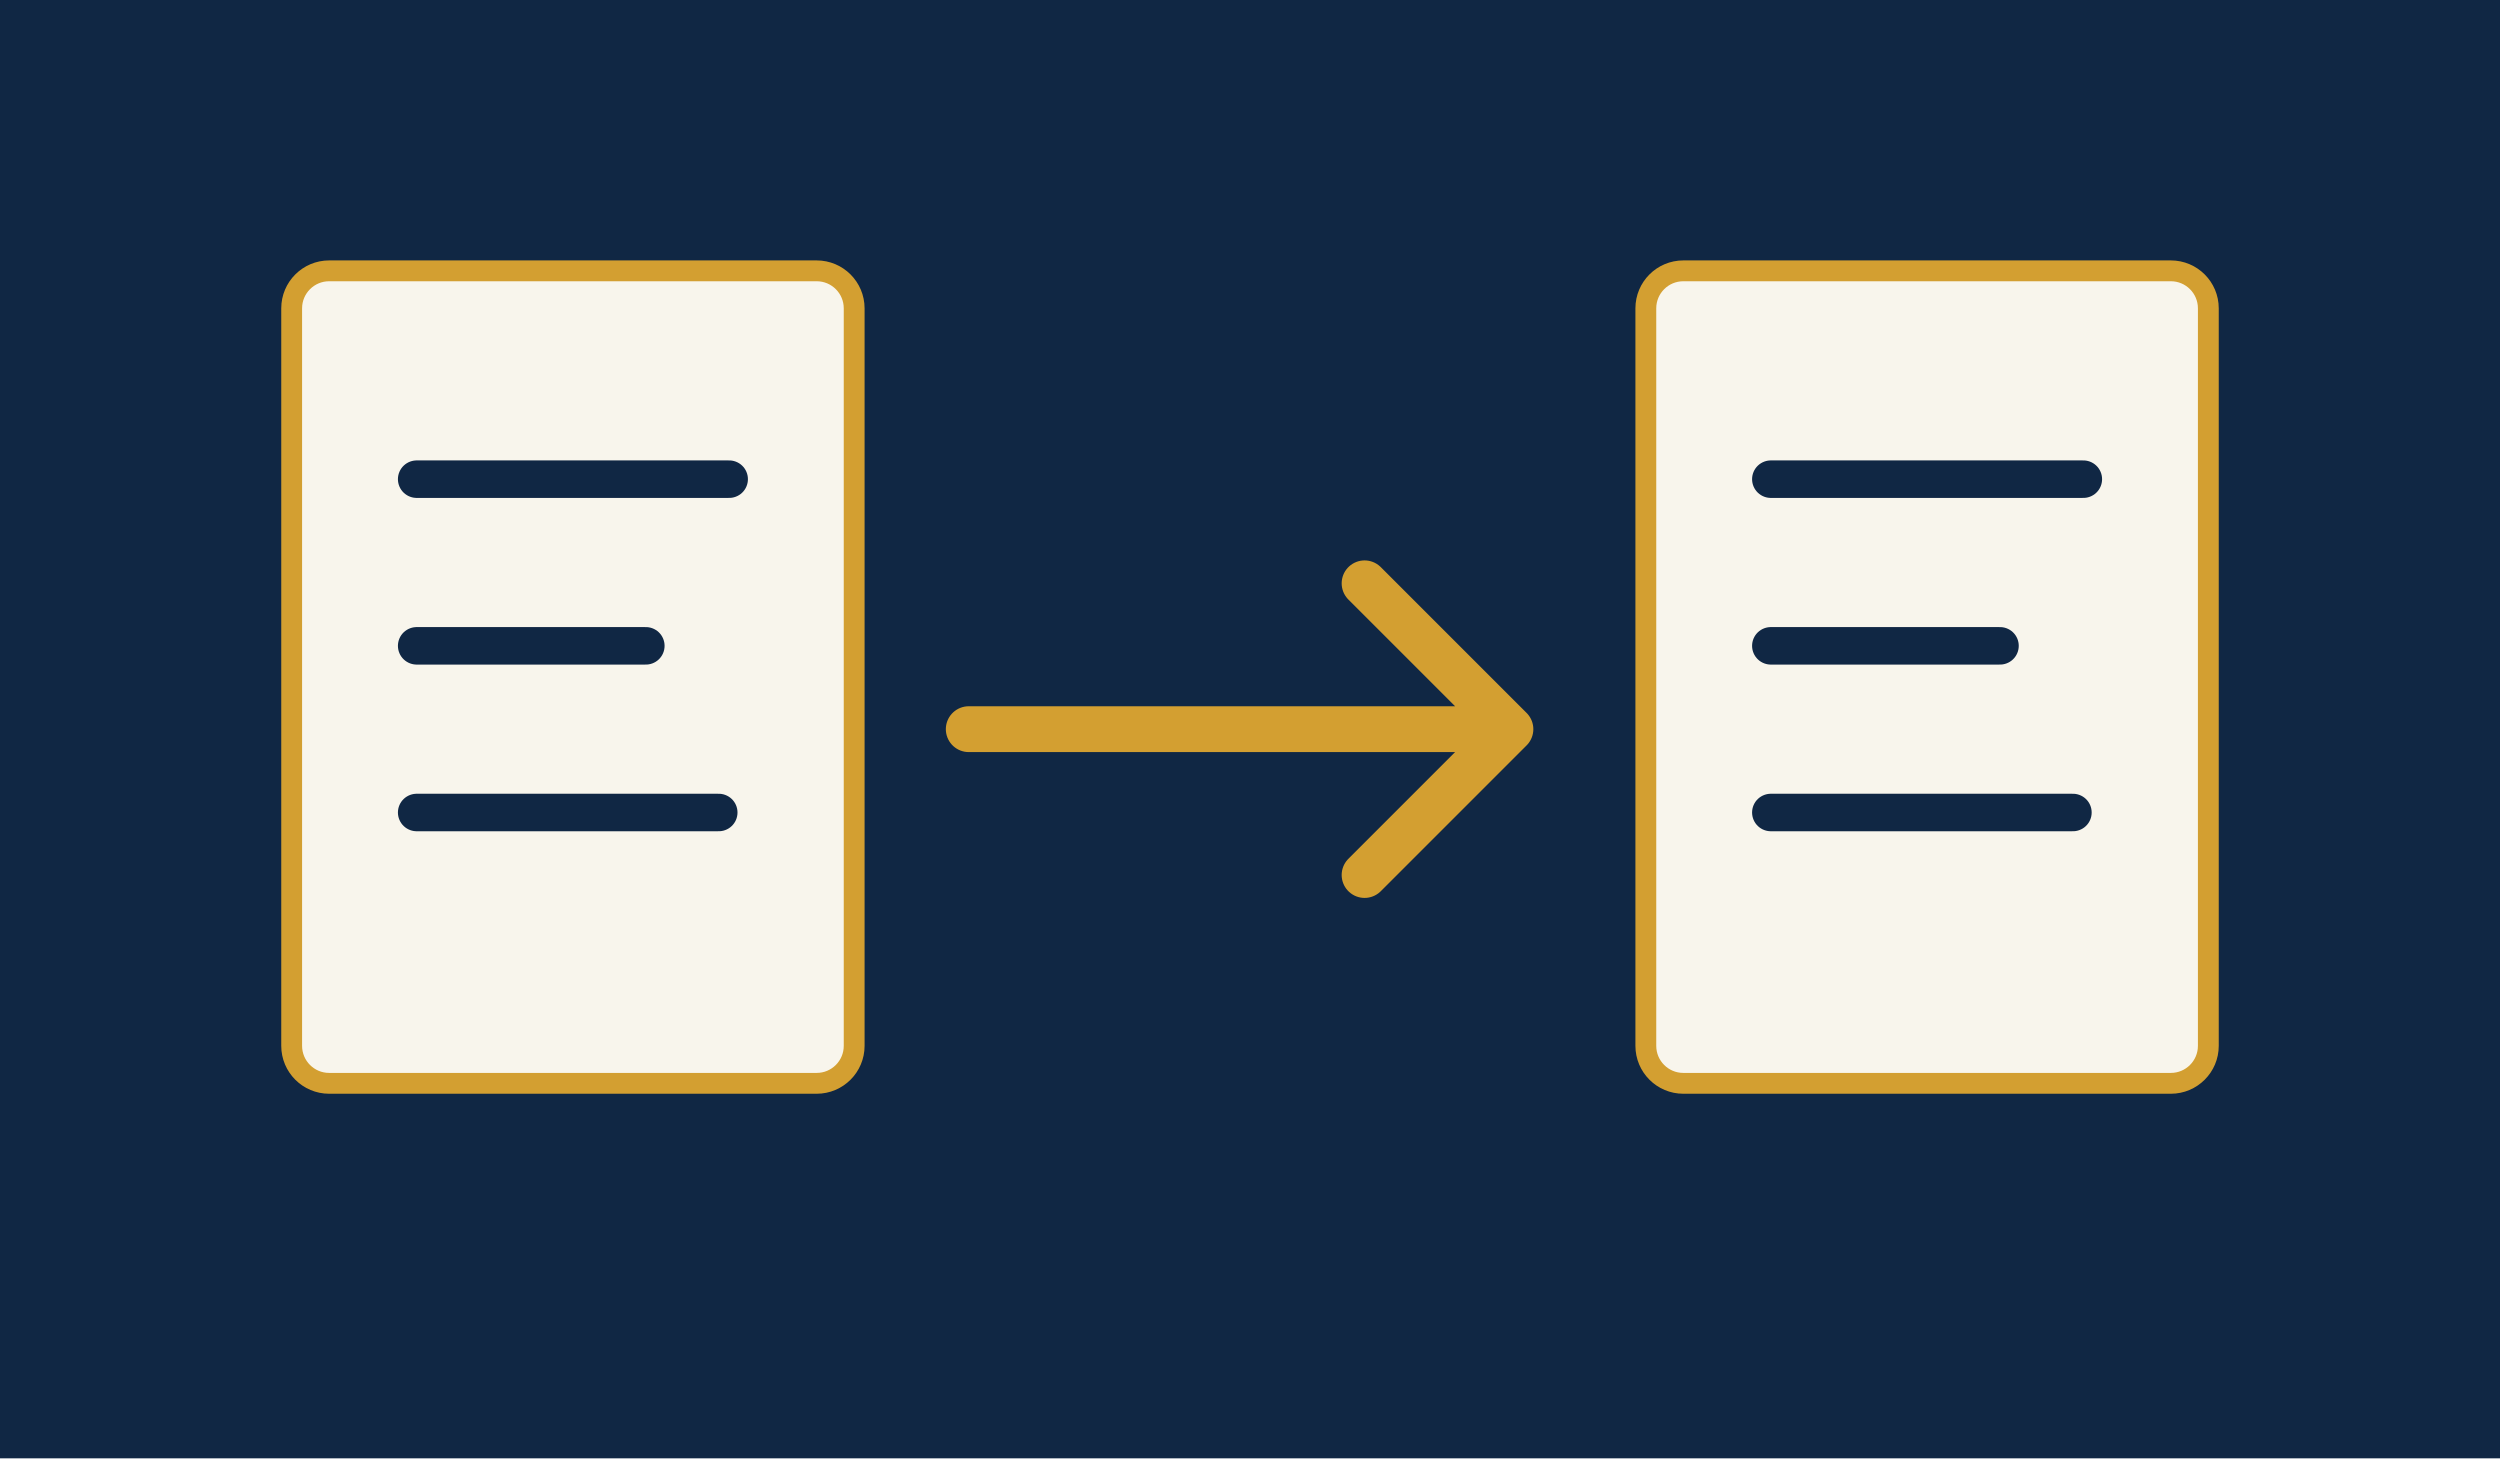
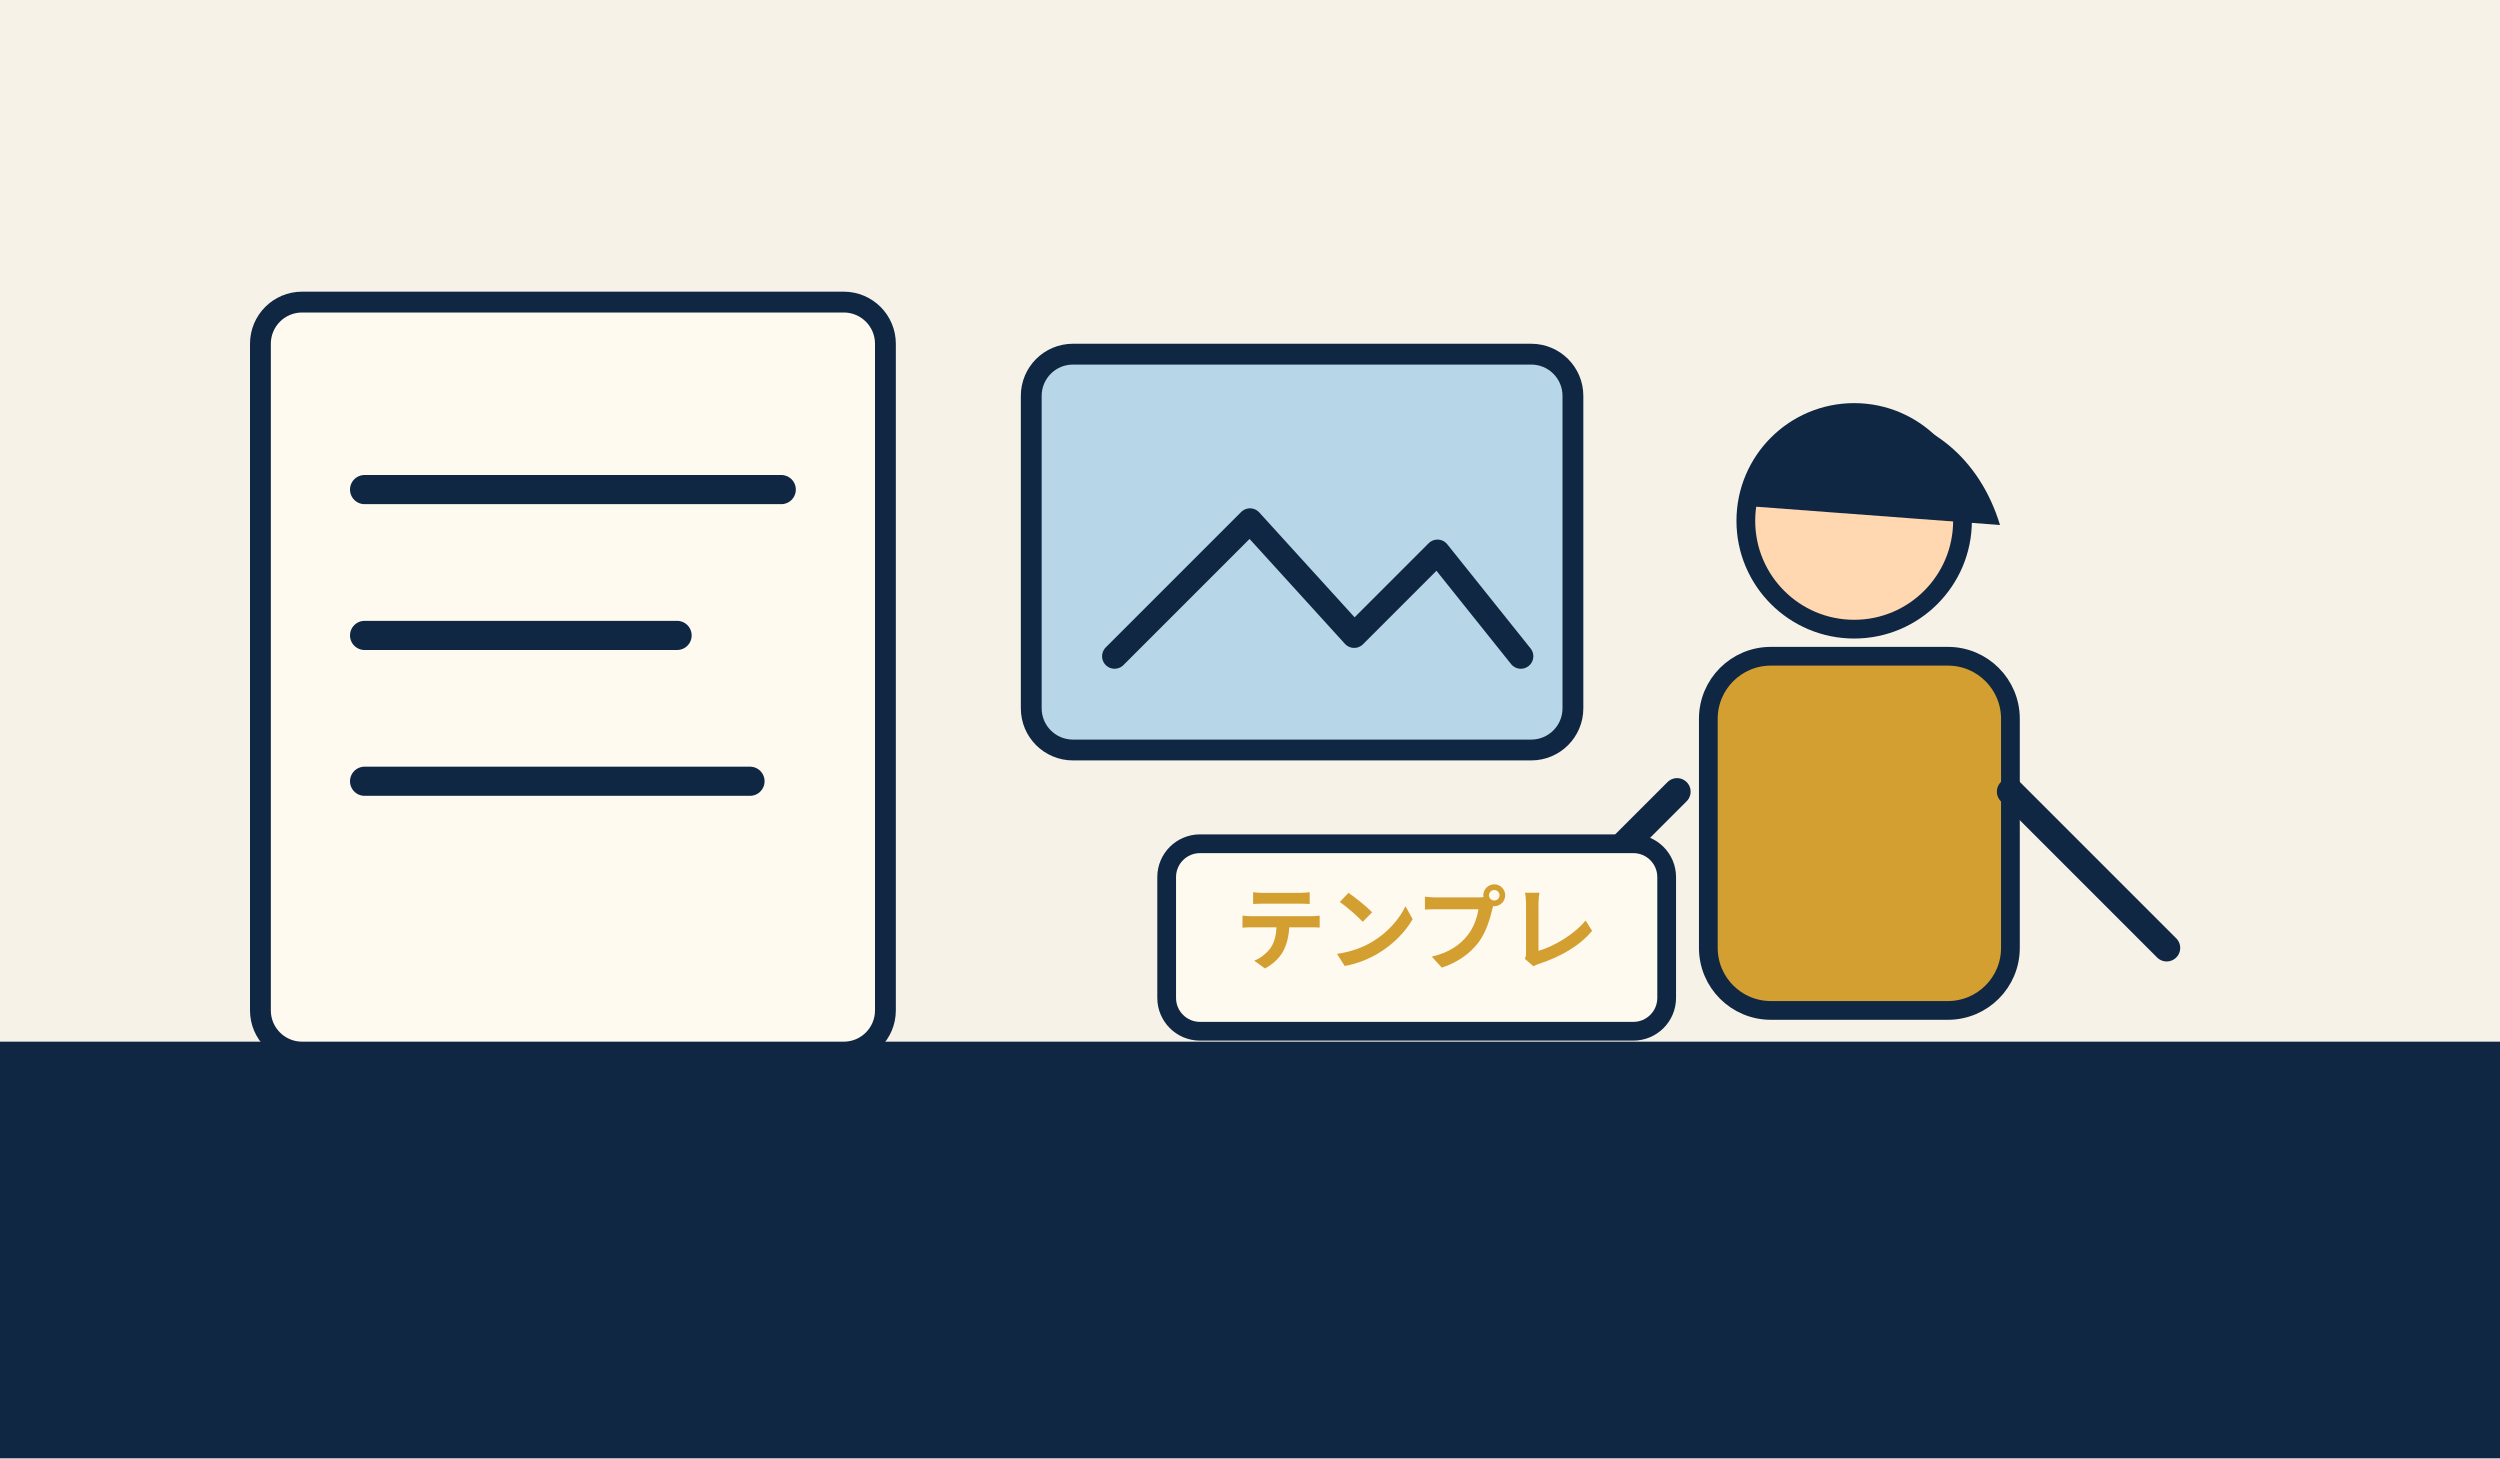
<svg xmlns="http://www.w3.org/2000/svg" viewBox="0 0 1200 700" role="img" aria-labelledby="title desc">
-   <rect width="1200" height="700" fill="#102744" />
-   <rect x="140" y="130" width="270" height="390" rx="18" fill="#f8f5ec" stroke="#d39f31" stroke-width="10" />
-   <rect x="790" y="130" width="270" height="390" rx="18" fill="#f8f5ec" stroke="#d39f31" stroke-width="10" />
-   <path d="M200 230 h150 M200 310 h110 M200 390 h145 M850 230 h150 M850 310 h110 M850 390 h145" stroke="#102744" stroke-width="18" stroke-linecap="round" />
-   <path d="M465 350 h260 m-70 -70 l70 70 l-70 70" fill="none" stroke="#d39f31" stroke-width="22" stroke-linecap="round" stroke-linejoin="round" />
+   <rect width="1200" height="700" fill="#f7f2e8" />
+   <rect x="0" y="500" width="1200" height="200" fill="#102744" />
+   <rect x="125" y="145" width="300" height="360" rx="20" fill="#fffaf0" stroke="#102744" stroke-width="10" />
+   <path d="M175 235 h200 M175 305 h150 M175 375 h185" stroke="#102744" stroke-width="14" stroke-linecap="round" />
+   <rect x="495" y="170" width="260" height="190" rx="20" fill="#b7d7e8" stroke="#102744" stroke-width="10" />
+   <path d="M535 315 L600 250 L650 305 L690 265 L730 315" fill="none" stroke="#102744" stroke-width="12" stroke-linecap="round" stroke-linejoin="round" />
+   <circle cx="890" cy="250" r="52" fill="#ffd7b0" stroke="#102744" stroke-width="9" />
+   <path d="M840 243 C860 180 940 186 960 252" fill="#102744" />
+   <rect x="820" y="315" width="145" height="170" rx="30" fill="#d39f31" stroke="#102744" stroke-width="9" />
+   <path d="M805 380 L730 455 M965 380 L1040 455" stroke="#102744" stroke-width="13" stroke-linecap="round" />
+   <rect x="560" y="405" width="240" height="90" rx="16" fill="#fffaf0" stroke="#102744" stroke-width="9" />
+   <text x="680" y="462" text-anchor="middle" font-family="Arial, sans-serif" font-size="44" font-weight="700" fill="#d39f31">テンプレ</text>
</svg>
